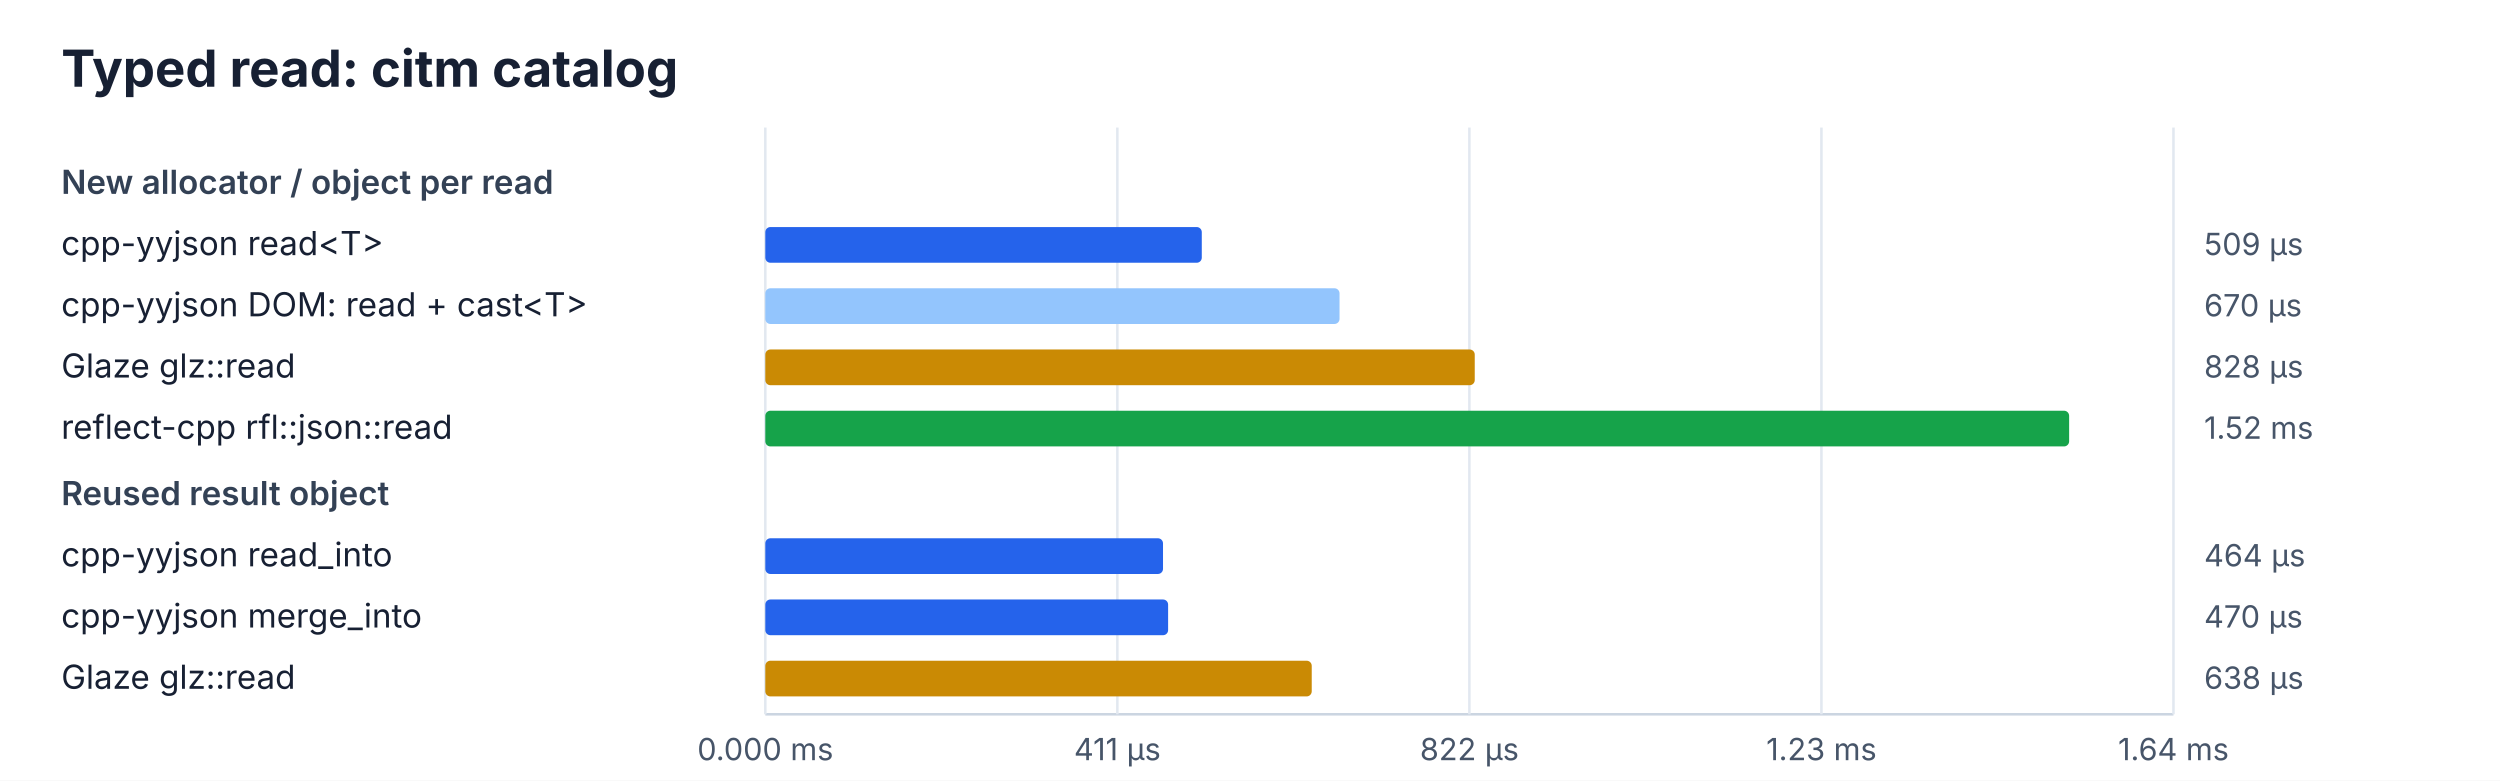
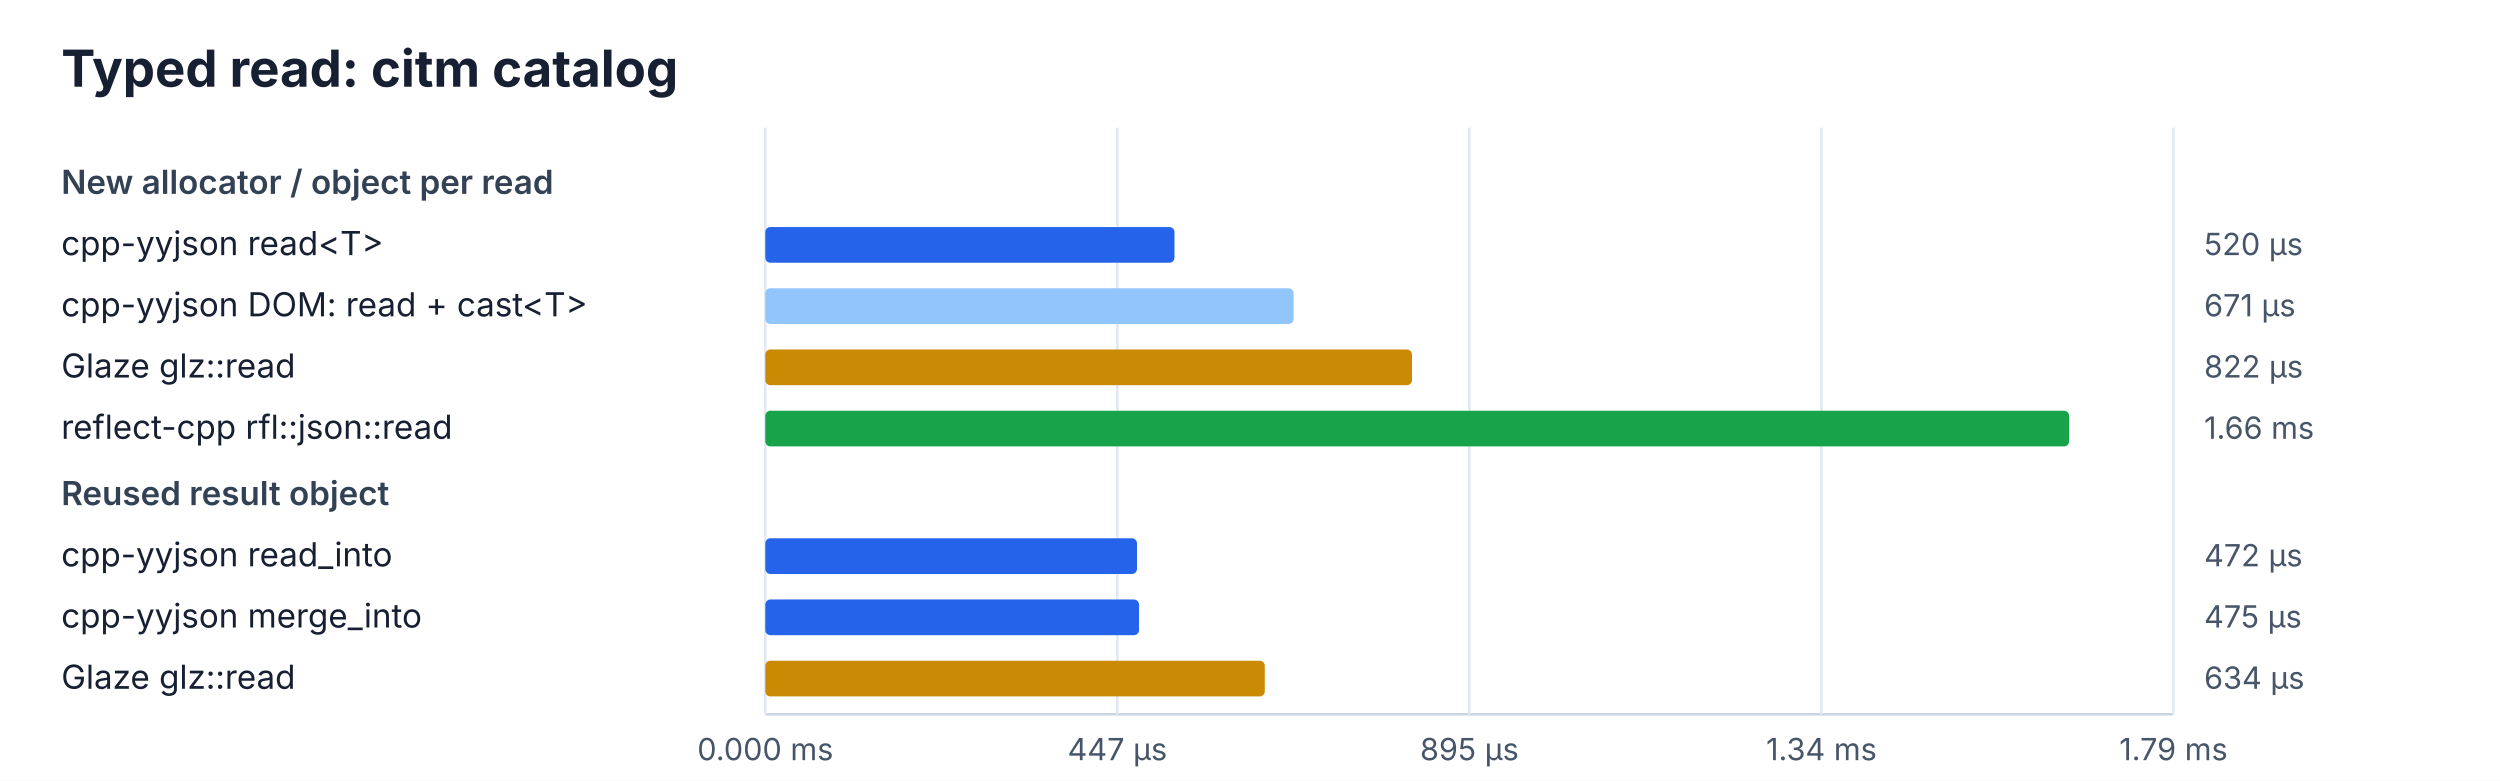
<svg xmlns="http://www.w3.org/2000/svg" width="980" height="306" viewBox="0 0 980 306">
  <rect width="100%" height="100%" fill="#ffffff" />
  <style>text{font-family:ui-sans-serif,system-ui,-apple-system,BlinkMacSystemFont,"Segoe UI",sans-serif;fill:#172033}.title{font-size:20px;font-weight:700}.heading{font-size:13px;font-weight:600;fill:#334155}.label{font-size:13px}.value{font-size:12px;fill:#475569}.axis{stroke:#cbd5e1;stroke-width:1}.grid{stroke:#e2e8f0;stroke-width:1}</style>
  <text x="24" y="34" class="title">Typed read: citm catalog</text>
  <line x1="300" y1="280" x2="852" y2="280" class="axis" />
  <line x1="300.0" y1="50" x2="300.0" y2="280" class="grid" />
  <text x="300.0" y="298" class="value" text-anchor="middle">0.000 ms</text>
  <line x1="438.0" y1="50" x2="438.0" y2="280" class="grid" />
-   <text x="438.0" y="298" class="value" text-anchor="middle">411 µs</text>
+   <text x="438.0" y="298" class="value" text-anchor="middle">447 µs</text>
  <line x1="576.0" y1="50" x2="576.0" y2="280" class="grid" />
-   <text x="576.0" y="298" class="value" text-anchor="middle">822 µs</text>
+   <text x="576.0" y="298" class="value" text-anchor="middle">895 µs</text>
  <line x1="714.0" y1="50" x2="714.0" y2="280" class="grid" />
-   <text x="714.0" y="298" class="value" text-anchor="middle">1.23 ms</text>
+   <text x="714.0" y="298" class="value" text-anchor="middle">1.34 ms</text>
  <line x1="852.0" y1="50" x2="852.0" y2="280" class="grid" />
-   <text x="852.0" y="298" class="value" text-anchor="middle">1.64 ms</text>
+   <text x="852.0" y="298" class="value" text-anchor="middle">1.79 ms</text>
  <text x="24" y="76" class="heading">New allocator / object per read</text>
  <text x="24" y="100" class="label">cpp-yyjson read&lt;T&gt;</text>
-   <rect x="300" y="89" width="171.1" height="14" rx="2" fill="#2563eb" />
-   <text x="864" y="100" class="value">509 µs</text>
+   <rect x="300" y="89" width="160.4" height="14" rx="2" fill="#2563eb" />
+   <text x="864" y="100" class="value">520 µs</text>
  <text x="24" y="124" class="label">cpp-yyjson DOM: read + cast&lt;T&gt;</text>
-   <rect x="300" y="113" width="225.1" height="14" rx="2" fill="#93c5fd" />
-   <text x="864" y="124" class="value">670 µs</text>
+   <rect x="300" y="113" width="207.1" height="14" rx="2" fill="#93c5fd" />
+   <text x="864" y="124" class="value">671 µs</text>
  <text x="24" y="148" class="label">Glaze glz::read</text>
-   <rect x="300" y="137" width="278.1" height="14" rx="2" fill="#ca8a04" />
-   <text x="864" y="148" class="value">828 µs</text>
+   <rect x="300" y="137" width="253.5" height="14" rx="2" fill="#ca8a04" />
+   <text x="864" y="148" class="value">822 µs</text>
  <text x="24" y="172" class="label">reflect-cpp rfl::json::read</text>
  <rect x="300" y="161" width="511.1" height="14" rx="2" fill="#16a34a" />
-   <text x="864" y="172" class="value">1.52 ms</text>
+   <text x="864" y="172" class="value">1.66 ms</text>
  <text x="24" y="198" class="heading">Reused result object</text>
  <text x="24" y="222" class="label">cpp-yyjson read_into</text>
-   <rect x="300" y="211" width="155.9" height="14" rx="2" fill="#2563eb" />
-   <text x="864" y="222" class="value">464 µs</text>
+   <rect x="300" y="211" width="145.7" height="14" rx="2" fill="#2563eb" />
+   <text x="864" y="222" class="value">472 µs</text>
  <text x="24" y="246" class="label">cpp-yyjson merge_into</text>
-   <rect x="300" y="235" width="157.9" height="14" rx="2" fill="#2563eb" />
-   <text x="864" y="246" class="value">470 µs</text>
+   <rect x="300" y="235" width="146.5" height="14" rx="2" fill="#2563eb" />
+   <text x="864" y="246" class="value">475 µs</text>
  <text x="24" y="270" class="label">Glaze glz::read</text>
-   <rect x="300" y="259" width="214.2" height="14" rx="2" fill="#ca8a04" />
-   <text x="864" y="270" class="value">638 µs</text>
+   <rect x="300" y="259" width="195.8" height="14" rx="2" fill="#ca8a04" />
+   <text x="864" y="270" class="value">634 µs</text>
</svg>
